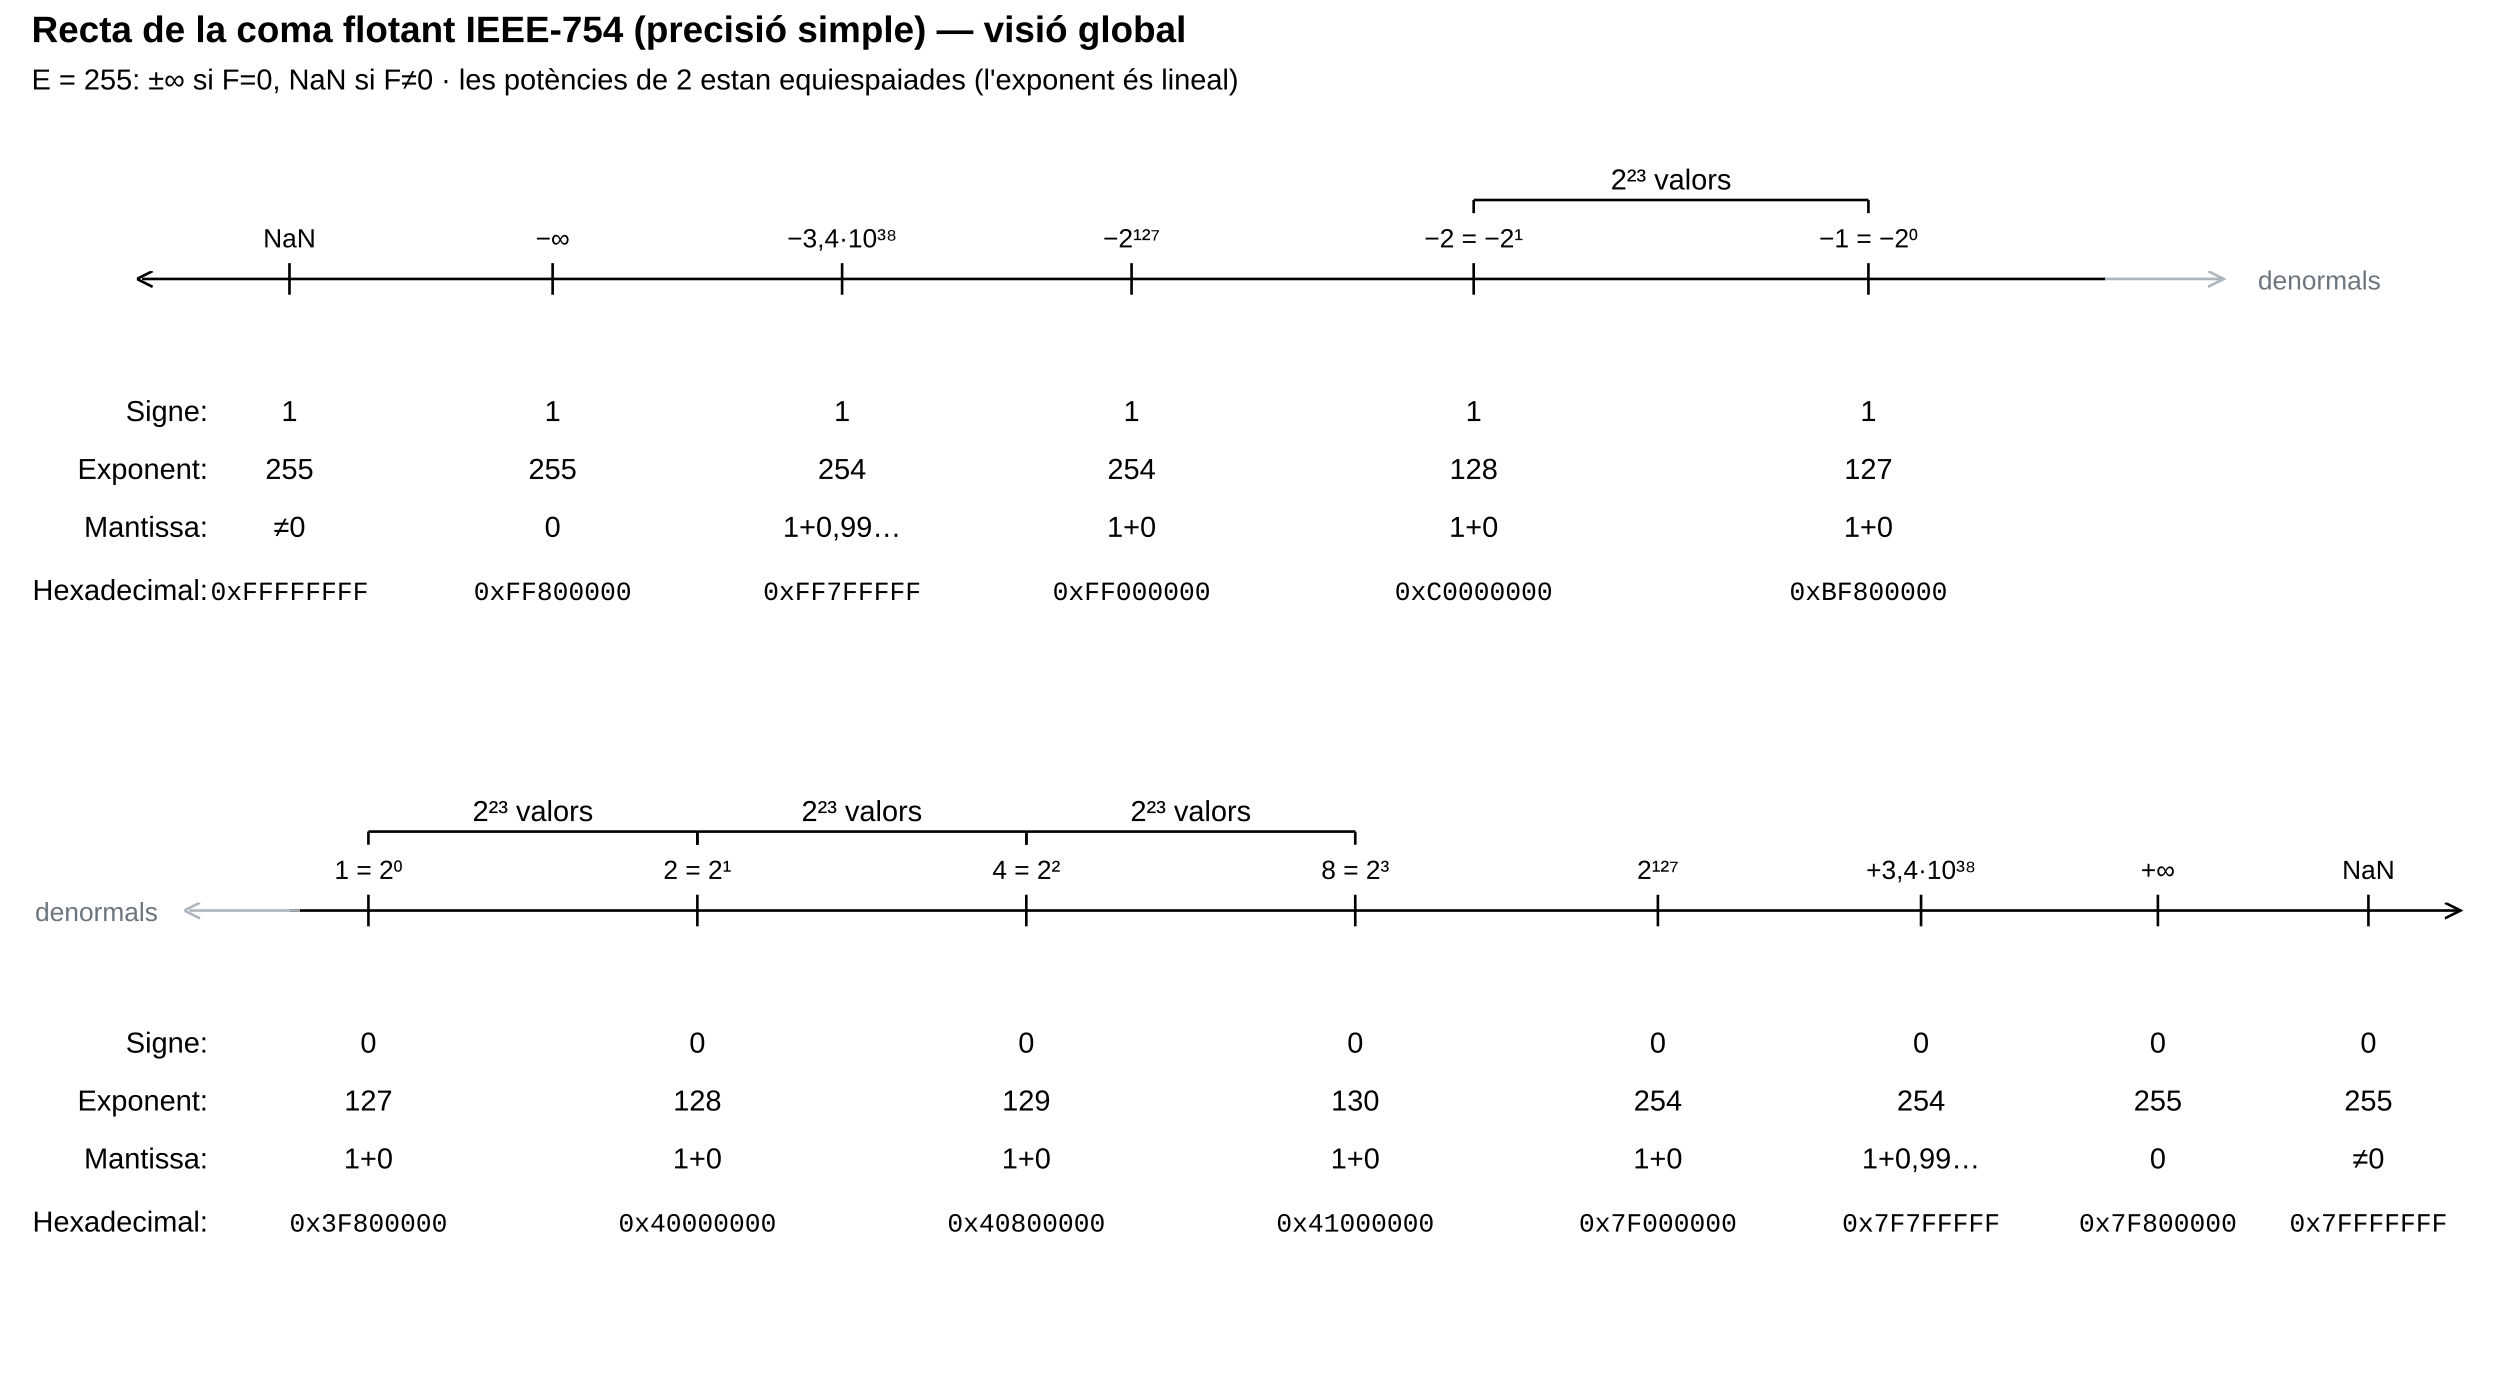
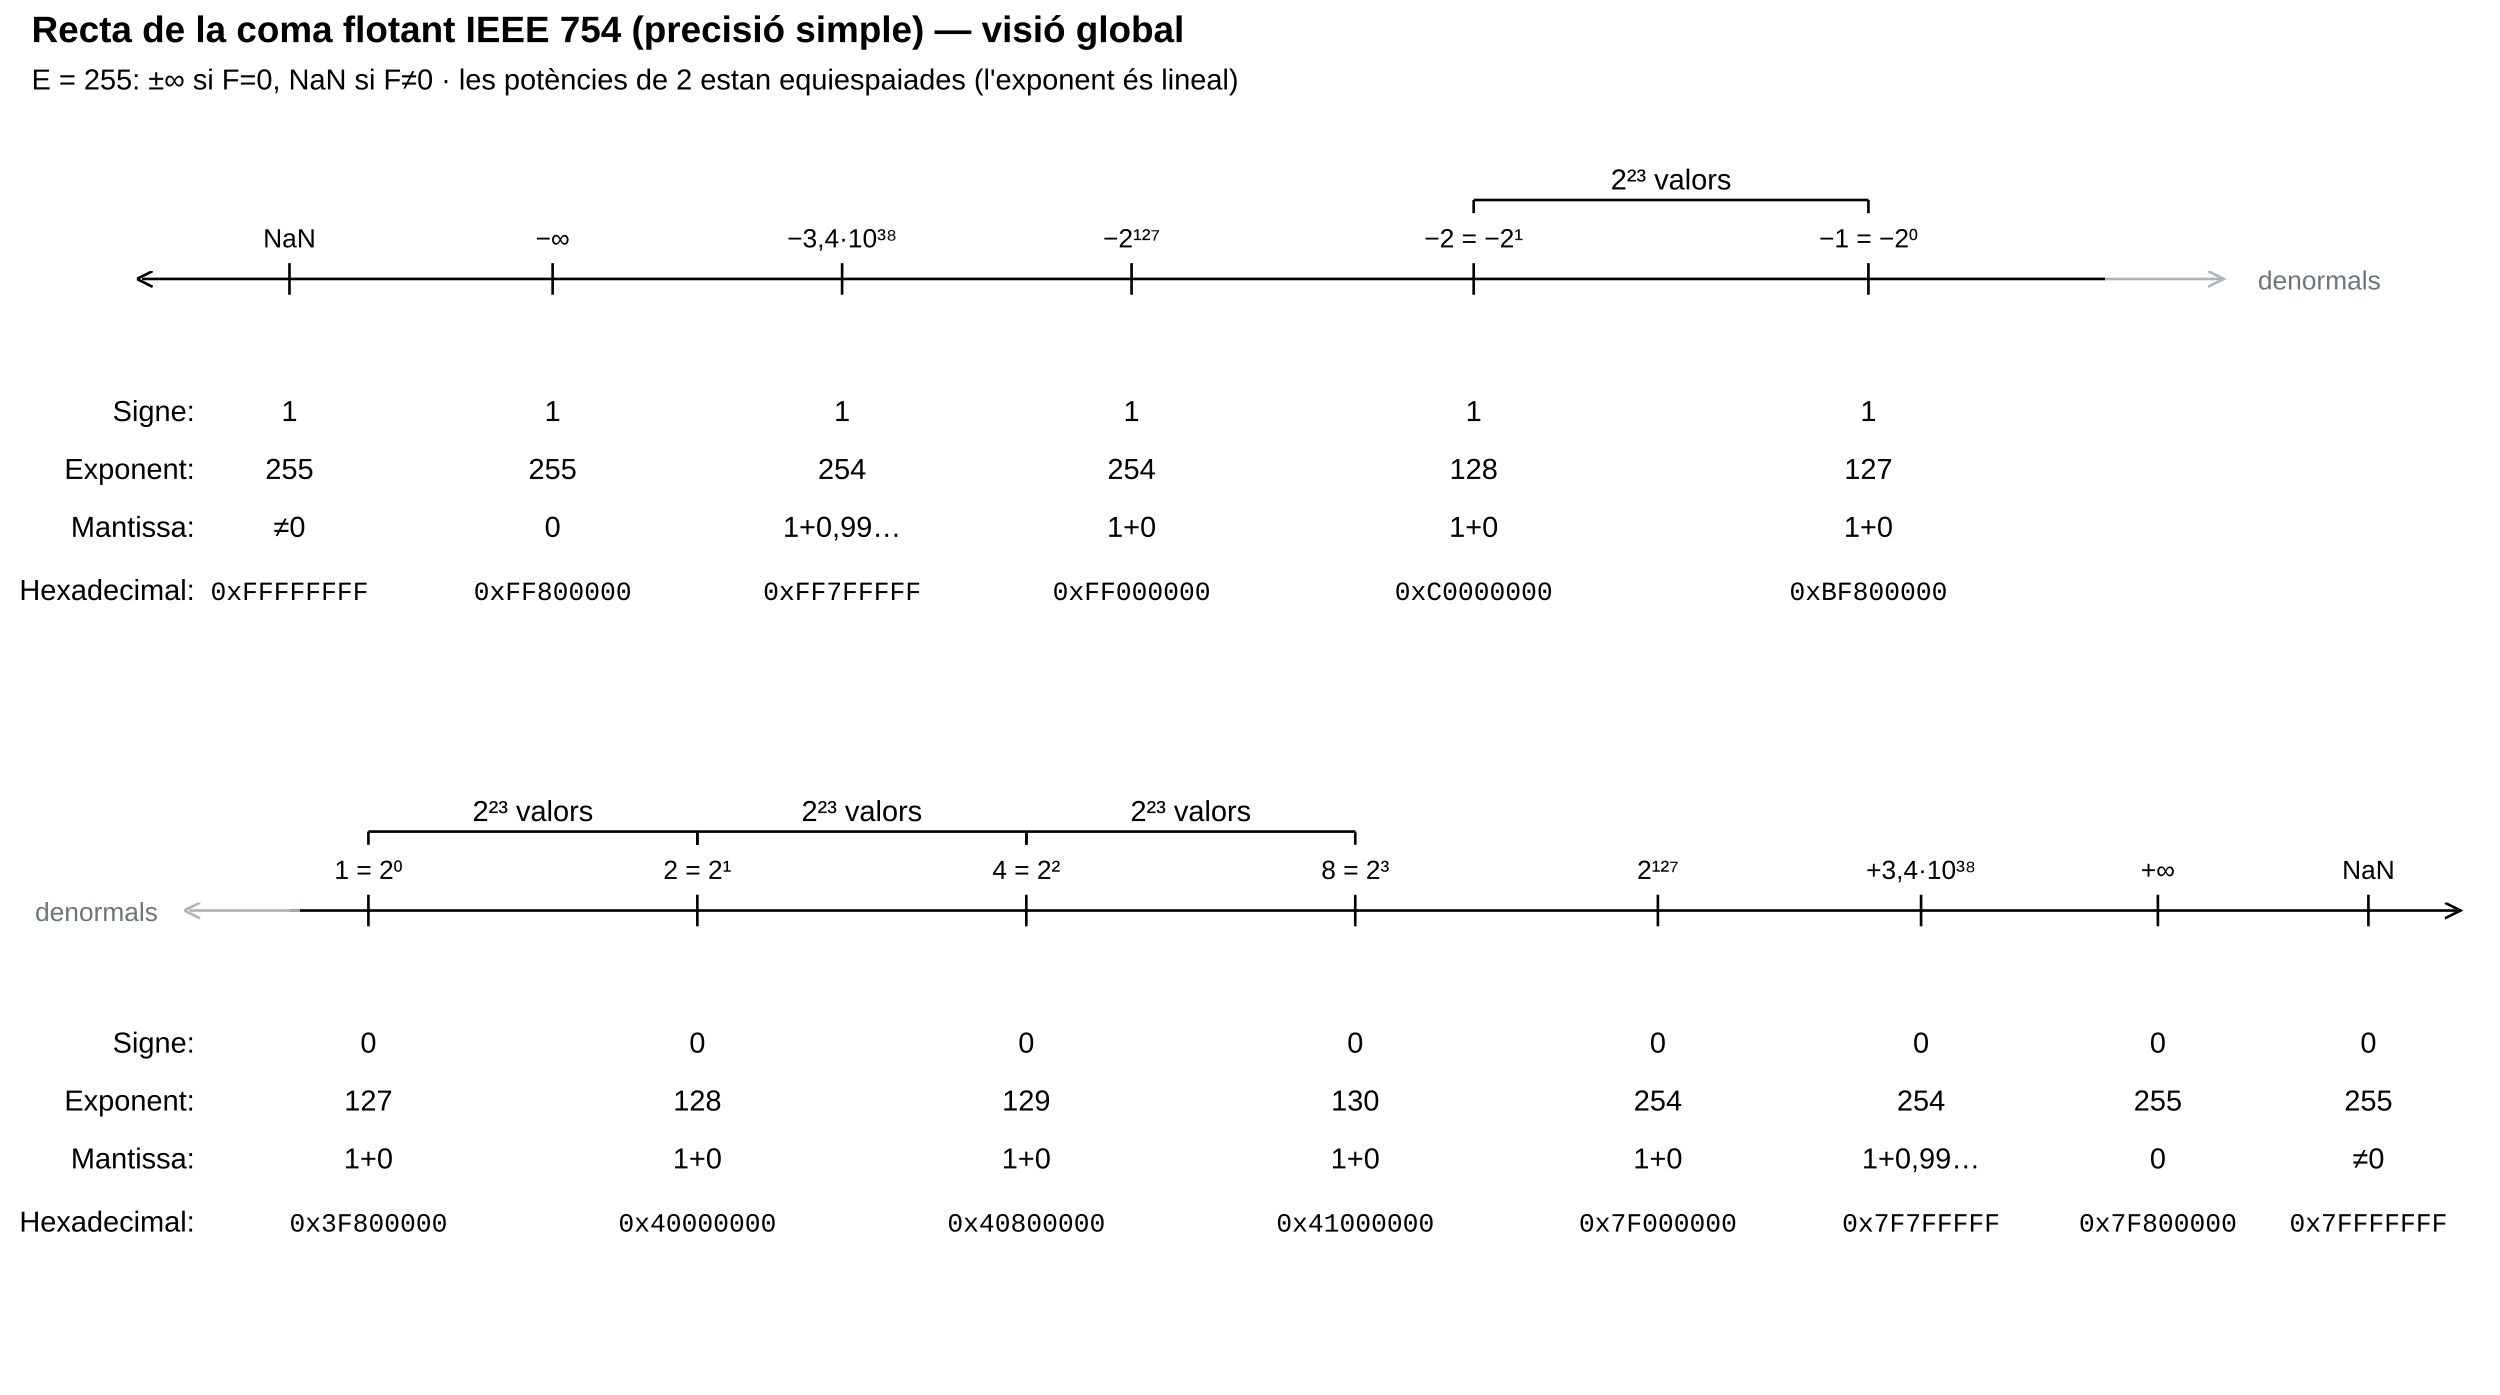
<svg xmlns="http://www.w3.org/2000/svg" width="950" height="530" viewBox="0 0 950 530" role="img">
  <defs>
    <marker id="arr-r" markerWidth="8" markerHeight="8" refX="6" refY="3" orient="auto">
      <path d="M 0,0 6,3 0,6" fill="none" stroke="#000000" stroke-width="1" />
    </marker>
    <marker id="arr-l" markerWidth="8" markerHeight="8" refX="2" refY="3" orient="auto">
      <path d="M 6,0 0,3 6,6" fill="none" stroke="#000000" stroke-width="1" />
    </marker>
    <marker id="arr-rg" markerWidth="8" markerHeight="8" refX="6" refY="3" orient="auto">
      <path d="M 0,0 6,3 0,6" fill="none" stroke="#adb5bd" stroke-width="1" />
    </marker>
    <marker id="arr-lg" markerWidth="8" markerHeight="8" refX="2" refY="3" orient="auto">
      <path d="M 6,0 0,3 6,6" fill="none" stroke="#adb5bd" stroke-width="1" />
    </marker>
  </defs>
-   <text x="12" y="16" font-family="'Liberation Sans', Arial, Helvetica, sans-serif" font-size="14" fill="#000000" text-anchor="start" font-weight="bold">Recta de la coma flotant IEEE-754 (precisió simple) — visió global</text>
+   <text x="12" y="16" font-family="'Liberation Sans', Arial, Helvetica, sans-serif" font-size="14" fill="#000000" text-anchor="start" font-weight="bold">Recta de la coma flotant IEEE 754 (precisió simple) — visió global</text>
  <text x="12" y="34" font-family="'Liberation Sans', Arial, Helvetica, sans-serif" font-size="11" fill="#000000" text-anchor="start" font-weight="normal">E = 255: ±∞ si F=0, NaN si F≠0   ·   les potències de 2 estan equiespaiades (l'exponent és lineal)</text>
  <line x1="54" y1="106" x2="800" y2="106" stroke="#000000" stroke-width="1" fill="none" marker-start="url(#arr-l)" />
  <line x1="800" y1="106" x2="845" y2="106" stroke="#adb5bd" stroke-width="1" fill="none" marker-end="url(#arr-rg)" />
  <text x="858" y="110" font-family="'Liberation Sans', Arial, Helvetica, sans-serif" font-size="10" fill="#6c757d" text-anchor="start" font-weight="normal">denormals</text>
  <line x1="110" y1="100" x2="110" y2="112" stroke="#000000" stroke-width="1" fill="none" />
  <text x="110" y="94" font-family="'Liberation Sans', Arial, Helvetica, sans-serif" font-size="10" fill="#000000" text-anchor="middle" font-weight="normal">NaN</text>
  <line x1="210" y1="100" x2="210" y2="112" stroke="#000000" stroke-width="1" fill="none" />
  <text x="210" y="94" font-family="'Liberation Sans', Arial, Helvetica, sans-serif" font-size="10" fill="#000000" text-anchor="middle" font-weight="normal">−∞</text>
  <line x1="320" y1="100" x2="320" y2="112" stroke="#000000" stroke-width="1" fill="none" />
  <text x="320" y="94" font-family="'Liberation Sans', Arial, Helvetica, sans-serif" font-size="10" fill="#000000" text-anchor="middle" font-weight="normal">−3,4·10³⁸</text>
  <line x1="430" y1="100" x2="430" y2="112" stroke="#000000" stroke-width="1" fill="none" />
  <text x="430" y="94" font-family="'Liberation Sans', Arial, Helvetica, sans-serif" font-size="10" fill="#000000" text-anchor="middle" font-weight="normal">−2¹²⁷</text>
  <line x1="560" y1="100" x2="560" y2="112" stroke="#000000" stroke-width="1" fill="none" />
  <text x="560" y="94" font-family="'Liberation Sans', Arial, Helvetica, sans-serif" font-size="10" fill="#000000" text-anchor="middle" font-weight="normal">−2 = −2¹</text>
  <line x1="710" y1="100" x2="710" y2="112" stroke="#000000" stroke-width="1" fill="none" />
  <text x="710" y="94" font-family="'Liberation Sans', Arial, Helvetica, sans-serif" font-size="10" fill="#000000" text-anchor="middle" font-weight="normal">−1 = −2⁰</text>
  <line x1="560" y1="81" x2="560" y2="76" stroke="#000000" stroke-width="1" fill="none" />
  <line x1="560" y1="76" x2="710" y2="76" stroke="#000000" stroke-width="1" fill="none" />
  <line x1="710" y1="76" x2="710" y2="81" stroke="#000000" stroke-width="1" fill="none" />
  <text x="635.0" y="72" font-family="'Liberation Sans', Arial, Helvetica, sans-serif" font-size="11" fill="#000000" text-anchor="middle" font-weight="normal">2²³ valors</text>
-   <text x="79" y="160" font-family="'Liberation Sans', Arial, Helvetica, sans-serif" font-size="11" fill="#000000" text-anchor="end" font-weight="normal">Signe:</text>
-   <text x="79" y="182" font-family="'Liberation Sans', Arial, Helvetica, sans-serif" font-size="11" fill="#000000" text-anchor="end" font-weight="normal">Exponent:</text>
-   <text x="79" y="204" font-family="'Liberation Sans', Arial, Helvetica, sans-serif" font-size="11" fill="#000000" text-anchor="end" font-weight="normal">Mantissa:</text>
-   <text x="79" y="228" font-family="'Liberation Sans', Arial, Helvetica, sans-serif" font-size="11" fill="#000000" text-anchor="end" font-weight="normal">Hexadecimal:</text>
+   <text x="74" y="160" font-family="'Liberation Sans', Arial, Helvetica, sans-serif" font-size="11" fill="#000000" text-anchor="end" font-weight="normal">Signe:</text>
+   <text x="74" y="182" font-family="'Liberation Sans', Arial, Helvetica, sans-serif" font-size="11" fill="#000000" text-anchor="end" font-weight="normal">Exponent:</text>
+   <text x="74" y="204" font-family="'Liberation Sans', Arial, Helvetica, sans-serif" font-size="11" fill="#000000" text-anchor="end" font-weight="normal">Mantissa:</text>
+   <text x="74" y="228" font-family="'Liberation Sans', Arial, Helvetica, sans-serif" font-size="11" fill="#000000" text-anchor="end" font-weight="normal">Hexadecimal:</text>
  <text x="110" y="160" font-family="'Liberation Sans', Arial, Helvetica, sans-serif" font-size="11" fill="#000000" text-anchor="middle" font-weight="normal">1</text>
  <text x="110" y="182" font-family="'Liberation Sans', Arial, Helvetica, sans-serif" font-size="11" fill="#000000" text-anchor="middle" font-weight="normal">255</text>
  <text x="110" y="204" font-family="'Liberation Sans', Arial, Helvetica, sans-serif" font-size="11" fill="#000000" text-anchor="middle" font-weight="normal">≠0</text>
  <text x="110" y="228" font-family="'Liberation Mono', 'Courier New', Courier, monospace" font-size="10" fill="#000000" text-anchor="middle" font-weight="normal">0xFFFFFFFF</text>
  <text x="210" y="160" font-family="'Liberation Sans', Arial, Helvetica, sans-serif" font-size="11" fill="#000000" text-anchor="middle" font-weight="normal">1</text>
  <text x="210" y="182" font-family="'Liberation Sans', Arial, Helvetica, sans-serif" font-size="11" fill="#000000" text-anchor="middle" font-weight="normal">255</text>
  <text x="210" y="204" font-family="'Liberation Sans', Arial, Helvetica, sans-serif" font-size="11" fill="#000000" text-anchor="middle" font-weight="normal">0</text>
  <text x="210" y="228" font-family="'Liberation Mono', 'Courier New', Courier, monospace" font-size="10" fill="#000000" text-anchor="middle" font-weight="normal">0xFF800000</text>
  <text x="320" y="160" font-family="'Liberation Sans', Arial, Helvetica, sans-serif" font-size="11" fill="#000000" text-anchor="middle" font-weight="normal">1</text>
  <text x="320" y="182" font-family="'Liberation Sans', Arial, Helvetica, sans-serif" font-size="11" fill="#000000" text-anchor="middle" font-weight="normal">254</text>
  <text x="320" y="204" font-family="'Liberation Sans', Arial, Helvetica, sans-serif" font-size="11" fill="#000000" text-anchor="middle" font-weight="normal">1+0,99…</text>
  <text x="320" y="228" font-family="'Liberation Mono', 'Courier New', Courier, monospace" font-size="10" fill="#000000" text-anchor="middle" font-weight="normal">0xFF7FFFFF</text>
  <text x="430" y="160" font-family="'Liberation Sans', Arial, Helvetica, sans-serif" font-size="11" fill="#000000" text-anchor="middle" font-weight="normal">1</text>
  <text x="430" y="182" font-family="'Liberation Sans', Arial, Helvetica, sans-serif" font-size="11" fill="#000000" text-anchor="middle" font-weight="normal">254</text>
  <text x="430" y="204" font-family="'Liberation Sans', Arial, Helvetica, sans-serif" font-size="11" fill="#000000" text-anchor="middle" font-weight="normal">1+0</text>
  <text x="430" y="228" font-family="'Liberation Mono', 'Courier New', Courier, monospace" font-size="10" fill="#000000" text-anchor="middle" font-weight="normal">0xFF000000</text>
  <text x="560" y="160" font-family="'Liberation Sans', Arial, Helvetica, sans-serif" font-size="11" fill="#000000" text-anchor="middle" font-weight="normal">1</text>
  <text x="560" y="182" font-family="'Liberation Sans', Arial, Helvetica, sans-serif" font-size="11" fill="#000000" text-anchor="middle" font-weight="normal">128</text>
  <text x="560" y="204" font-family="'Liberation Sans', Arial, Helvetica, sans-serif" font-size="11" fill="#000000" text-anchor="middle" font-weight="normal">1+0</text>
  <text x="560" y="228" font-family="'Liberation Mono', 'Courier New', Courier, monospace" font-size="10" fill="#000000" text-anchor="middle" font-weight="normal">0xC0000000</text>
  <text x="710" y="160" font-family="'Liberation Sans', Arial, Helvetica, sans-serif" font-size="11" fill="#000000" text-anchor="middle" font-weight="normal">1</text>
  <text x="710" y="182" font-family="'Liberation Sans', Arial, Helvetica, sans-serif" font-size="11" fill="#000000" text-anchor="middle" font-weight="normal">127</text>
  <text x="710" y="204" font-family="'Liberation Sans', Arial, Helvetica, sans-serif" font-size="11" fill="#000000" text-anchor="middle" font-weight="normal">1+0</text>
  <text x="710" y="228" font-family="'Liberation Mono', 'Courier New', Courier, monospace" font-size="10" fill="#000000" text-anchor="middle" font-weight="normal">0xBF800000</text>
  <line x1="110" y1="346" x2="935" y2="346" stroke="#000000" stroke-width="1" fill="none" marker-end="url(#arr-r)" />
  <line x1="72" y1="346" x2="114" y2="346" stroke="#adb5bd" stroke-width="1" fill="none" marker-start="url(#arr-lg)" />
  <text x="60" y="350" font-family="'Liberation Sans', Arial, Helvetica, sans-serif" font-size="10" fill="#6c757d" text-anchor="end" font-weight="normal">denormals</text>
  <line x1="140" y1="340" x2="140" y2="352" stroke="#000000" stroke-width="1" fill="none" />
  <text x="140" y="334" font-family="'Liberation Sans', Arial, Helvetica, sans-serif" font-size="10" fill="#000000" text-anchor="middle" font-weight="normal">1 = 2⁰</text>
  <line x1="265" y1="340" x2="265" y2="352" stroke="#000000" stroke-width="1" fill="none" />
  <text x="265" y="334" font-family="'Liberation Sans', Arial, Helvetica, sans-serif" font-size="10" fill="#000000" text-anchor="middle" font-weight="normal">2 = 2¹</text>
  <line x1="390" y1="340" x2="390" y2="352" stroke="#000000" stroke-width="1" fill="none" />
  <text x="390" y="334" font-family="'Liberation Sans', Arial, Helvetica, sans-serif" font-size="10" fill="#000000" text-anchor="middle" font-weight="normal">4 = 2²</text>
  <line x1="515" y1="340" x2="515" y2="352" stroke="#000000" stroke-width="1" fill="none" />
  <text x="515" y="334" font-family="'Liberation Sans', Arial, Helvetica, sans-serif" font-size="10" fill="#000000" text-anchor="middle" font-weight="normal">8 = 2³</text>
  <line x1="630" y1="340" x2="630" y2="352" stroke="#000000" stroke-width="1" fill="none" />
  <text x="630" y="334" font-family="'Liberation Sans', Arial, Helvetica, sans-serif" font-size="10" fill="#000000" text-anchor="middle" font-weight="normal">2¹²⁷</text>
  <line x1="730" y1="340" x2="730" y2="352" stroke="#000000" stroke-width="1" fill="none" />
  <text x="730" y="334" font-family="'Liberation Sans', Arial, Helvetica, sans-serif" font-size="10" fill="#000000" text-anchor="middle" font-weight="normal">+3,4·10³⁸</text>
  <line x1="820" y1="340" x2="820" y2="352" stroke="#000000" stroke-width="1" fill="none" />
  <text x="820" y="334" font-family="'Liberation Sans', Arial, Helvetica, sans-serif" font-size="10" fill="#000000" text-anchor="middle" font-weight="normal">+∞</text>
  <line x1="900" y1="340" x2="900" y2="352" stroke="#000000" stroke-width="1" fill="none" />
  <text x="900" y="334" font-family="'Liberation Sans', Arial, Helvetica, sans-serif" font-size="10" fill="#000000" text-anchor="middle" font-weight="normal">NaN</text>
  <line x1="140" y1="321" x2="140" y2="316" stroke="#000000" stroke-width="1" fill="none" />
  <line x1="140" y1="316" x2="265" y2="316" stroke="#000000" stroke-width="1" fill="none" />
  <line x1="265" y1="316" x2="265" y2="321" stroke="#000000" stroke-width="1" fill="none" />
  <text x="202.5" y="312" font-family="'Liberation Sans', Arial, Helvetica, sans-serif" font-size="11" fill="#000000" text-anchor="middle" font-weight="normal">2²³ valors</text>
  <line x1="265" y1="321" x2="265" y2="316" stroke="#000000" stroke-width="1" fill="none" />
  <line x1="265" y1="316" x2="390" y2="316" stroke="#000000" stroke-width="1" fill="none" />
  <line x1="390" y1="316" x2="390" y2="321" stroke="#000000" stroke-width="1" fill="none" />
  <text x="327.5" y="312" font-family="'Liberation Sans', Arial, Helvetica, sans-serif" font-size="11" fill="#000000" text-anchor="middle" font-weight="normal">2²³ valors</text>
  <line x1="390" y1="321" x2="390" y2="316" stroke="#000000" stroke-width="1" fill="none" />
  <line x1="390" y1="316" x2="515" y2="316" stroke="#000000" stroke-width="1" fill="none" />
  <line x1="515" y1="316" x2="515" y2="321" stroke="#000000" stroke-width="1" fill="none" />
  <text x="452.5" y="312" font-family="'Liberation Sans', Arial, Helvetica, sans-serif" font-size="11" fill="#000000" text-anchor="middle" font-weight="normal">2²³ valors</text>
-   <text x="79" y="400" font-family="'Liberation Sans', Arial, Helvetica, sans-serif" font-size="11" fill="#000000" text-anchor="end" font-weight="normal">Signe:</text>
-   <text x="79" y="422" font-family="'Liberation Sans', Arial, Helvetica, sans-serif" font-size="11" fill="#000000" text-anchor="end" font-weight="normal">Exponent:</text>
-   <text x="79" y="444" font-family="'Liberation Sans', Arial, Helvetica, sans-serif" font-size="11" fill="#000000" text-anchor="end" font-weight="normal">Mantissa:</text>
-   <text x="79" y="468" font-family="'Liberation Sans', Arial, Helvetica, sans-serif" font-size="11" fill="#000000" text-anchor="end" font-weight="normal">Hexadecimal:</text>
+   <text x="74" y="400" font-family="'Liberation Sans', Arial, Helvetica, sans-serif" font-size="11" fill="#000000" text-anchor="end" font-weight="normal">Signe:</text>
+   <text x="74" y="422" font-family="'Liberation Sans', Arial, Helvetica, sans-serif" font-size="11" fill="#000000" text-anchor="end" font-weight="normal">Exponent:</text>
+   <text x="74" y="444" font-family="'Liberation Sans', Arial, Helvetica, sans-serif" font-size="11" fill="#000000" text-anchor="end" font-weight="normal">Mantissa:</text>
+   <text x="74" y="468" font-family="'Liberation Sans', Arial, Helvetica, sans-serif" font-size="11" fill="#000000" text-anchor="end" font-weight="normal">Hexadecimal:</text>
  <text x="140" y="400" font-family="'Liberation Sans', Arial, Helvetica, sans-serif" font-size="11" fill="#000000" text-anchor="middle" font-weight="normal">0</text>
  <text x="140" y="422" font-family="'Liberation Sans', Arial, Helvetica, sans-serif" font-size="11" fill="#000000" text-anchor="middle" font-weight="normal">127</text>
  <text x="140" y="444" font-family="'Liberation Sans', Arial, Helvetica, sans-serif" font-size="11" fill="#000000" text-anchor="middle" font-weight="normal">1+0</text>
  <text x="140" y="468" font-family="'Liberation Mono', 'Courier New', Courier, monospace" font-size="10" fill="#000000" text-anchor="middle" font-weight="normal">0x3F800000</text>
  <text x="265" y="400" font-family="'Liberation Sans', Arial, Helvetica, sans-serif" font-size="11" fill="#000000" text-anchor="middle" font-weight="normal">0</text>
  <text x="265" y="422" font-family="'Liberation Sans', Arial, Helvetica, sans-serif" font-size="11" fill="#000000" text-anchor="middle" font-weight="normal">128</text>
  <text x="265" y="444" font-family="'Liberation Sans', Arial, Helvetica, sans-serif" font-size="11" fill="#000000" text-anchor="middle" font-weight="normal">1+0</text>
  <text x="265" y="468" font-family="'Liberation Mono', 'Courier New', Courier, monospace" font-size="10" fill="#000000" text-anchor="middle" font-weight="normal">0x40000000</text>
  <text x="390" y="400" font-family="'Liberation Sans', Arial, Helvetica, sans-serif" font-size="11" fill="#000000" text-anchor="middle" font-weight="normal">0</text>
  <text x="390" y="422" font-family="'Liberation Sans', Arial, Helvetica, sans-serif" font-size="11" fill="#000000" text-anchor="middle" font-weight="normal">129</text>
  <text x="390" y="444" font-family="'Liberation Sans', Arial, Helvetica, sans-serif" font-size="11" fill="#000000" text-anchor="middle" font-weight="normal">1+0</text>
  <text x="390" y="468" font-family="'Liberation Mono', 'Courier New', Courier, monospace" font-size="10" fill="#000000" text-anchor="middle" font-weight="normal">0x40800000</text>
  <text x="515" y="400" font-family="'Liberation Sans', Arial, Helvetica, sans-serif" font-size="11" fill="#000000" text-anchor="middle" font-weight="normal">0</text>
  <text x="515" y="422" font-family="'Liberation Sans', Arial, Helvetica, sans-serif" font-size="11" fill="#000000" text-anchor="middle" font-weight="normal">130</text>
  <text x="515" y="444" font-family="'Liberation Sans', Arial, Helvetica, sans-serif" font-size="11" fill="#000000" text-anchor="middle" font-weight="normal">1+0</text>
  <text x="515" y="468" font-family="'Liberation Mono', 'Courier New', Courier, monospace" font-size="10" fill="#000000" text-anchor="middle" font-weight="normal">0x41000000</text>
  <text x="630" y="400" font-family="'Liberation Sans', Arial, Helvetica, sans-serif" font-size="11" fill="#000000" text-anchor="middle" font-weight="normal">0</text>
  <text x="630" y="422" font-family="'Liberation Sans', Arial, Helvetica, sans-serif" font-size="11" fill="#000000" text-anchor="middle" font-weight="normal">254</text>
  <text x="630" y="444" font-family="'Liberation Sans', Arial, Helvetica, sans-serif" font-size="11" fill="#000000" text-anchor="middle" font-weight="normal">1+0</text>
  <text x="630" y="468" font-family="'Liberation Mono', 'Courier New', Courier, monospace" font-size="10" fill="#000000" text-anchor="middle" font-weight="normal">0x7F000000</text>
  <text x="730" y="400" font-family="'Liberation Sans', Arial, Helvetica, sans-serif" font-size="11" fill="#000000" text-anchor="middle" font-weight="normal">0</text>
  <text x="730" y="422" font-family="'Liberation Sans', Arial, Helvetica, sans-serif" font-size="11" fill="#000000" text-anchor="middle" font-weight="normal">254</text>
  <text x="730" y="444" font-family="'Liberation Sans', Arial, Helvetica, sans-serif" font-size="11" fill="#000000" text-anchor="middle" font-weight="normal">1+0,99…</text>
  <text x="730" y="468" font-family="'Liberation Mono', 'Courier New', Courier, monospace" font-size="10" fill="#000000" text-anchor="middle" font-weight="normal">0x7F7FFFFF</text>
  <text x="820" y="400" font-family="'Liberation Sans', Arial, Helvetica, sans-serif" font-size="11" fill="#000000" text-anchor="middle" font-weight="normal">0</text>
  <text x="820" y="422" font-family="'Liberation Sans', Arial, Helvetica, sans-serif" font-size="11" fill="#000000" text-anchor="middle" font-weight="normal">255</text>
  <text x="820" y="444" font-family="'Liberation Sans', Arial, Helvetica, sans-serif" font-size="11" fill="#000000" text-anchor="middle" font-weight="normal">0</text>
  <text x="820" y="468" font-family="'Liberation Mono', 'Courier New', Courier, monospace" font-size="10" fill="#000000" text-anchor="middle" font-weight="normal">0x7F800000</text>
  <text x="900" y="400" font-family="'Liberation Sans', Arial, Helvetica, sans-serif" font-size="11" fill="#000000" text-anchor="middle" font-weight="normal">0</text>
  <text x="900" y="422" font-family="'Liberation Sans', Arial, Helvetica, sans-serif" font-size="11" fill="#000000" text-anchor="middle" font-weight="normal">255</text>
  <text x="900" y="444" font-family="'Liberation Sans', Arial, Helvetica, sans-serif" font-size="11" fill="#000000" text-anchor="middle" font-weight="normal">≠0</text>
  <text x="900" y="468" font-family="'Liberation Mono', 'Courier New', Courier, monospace" font-size="10" fill="#000000" text-anchor="middle" font-weight="normal">0x7FFFFFFF</text>
</svg>
